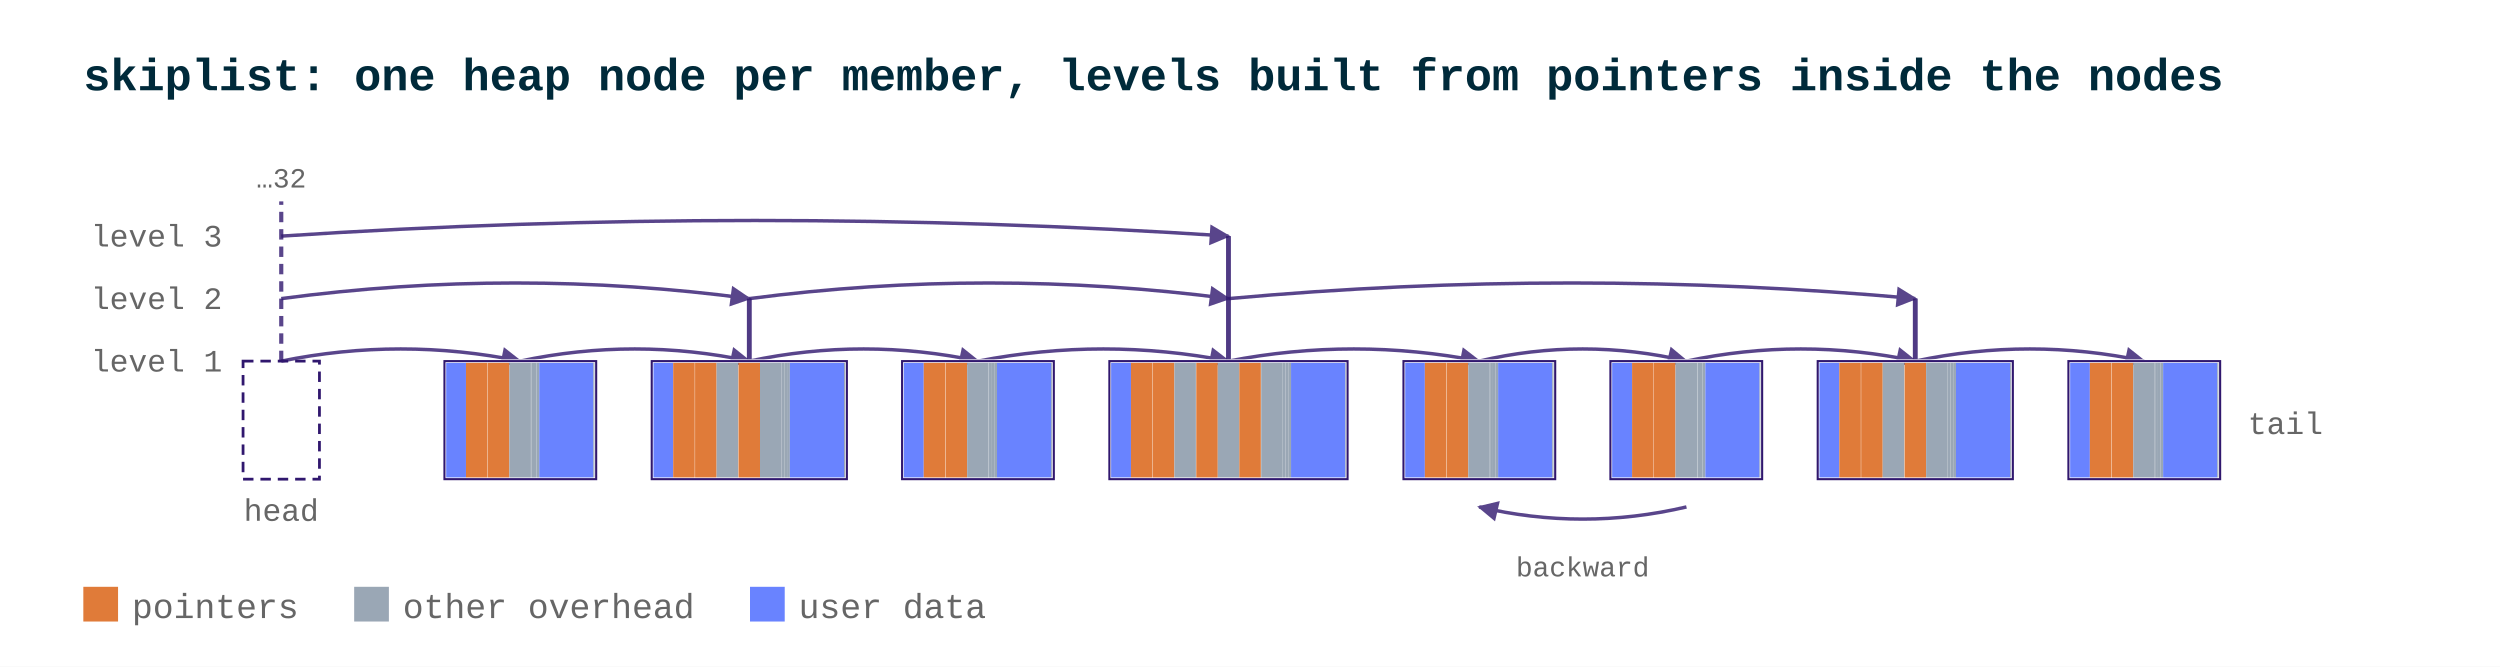
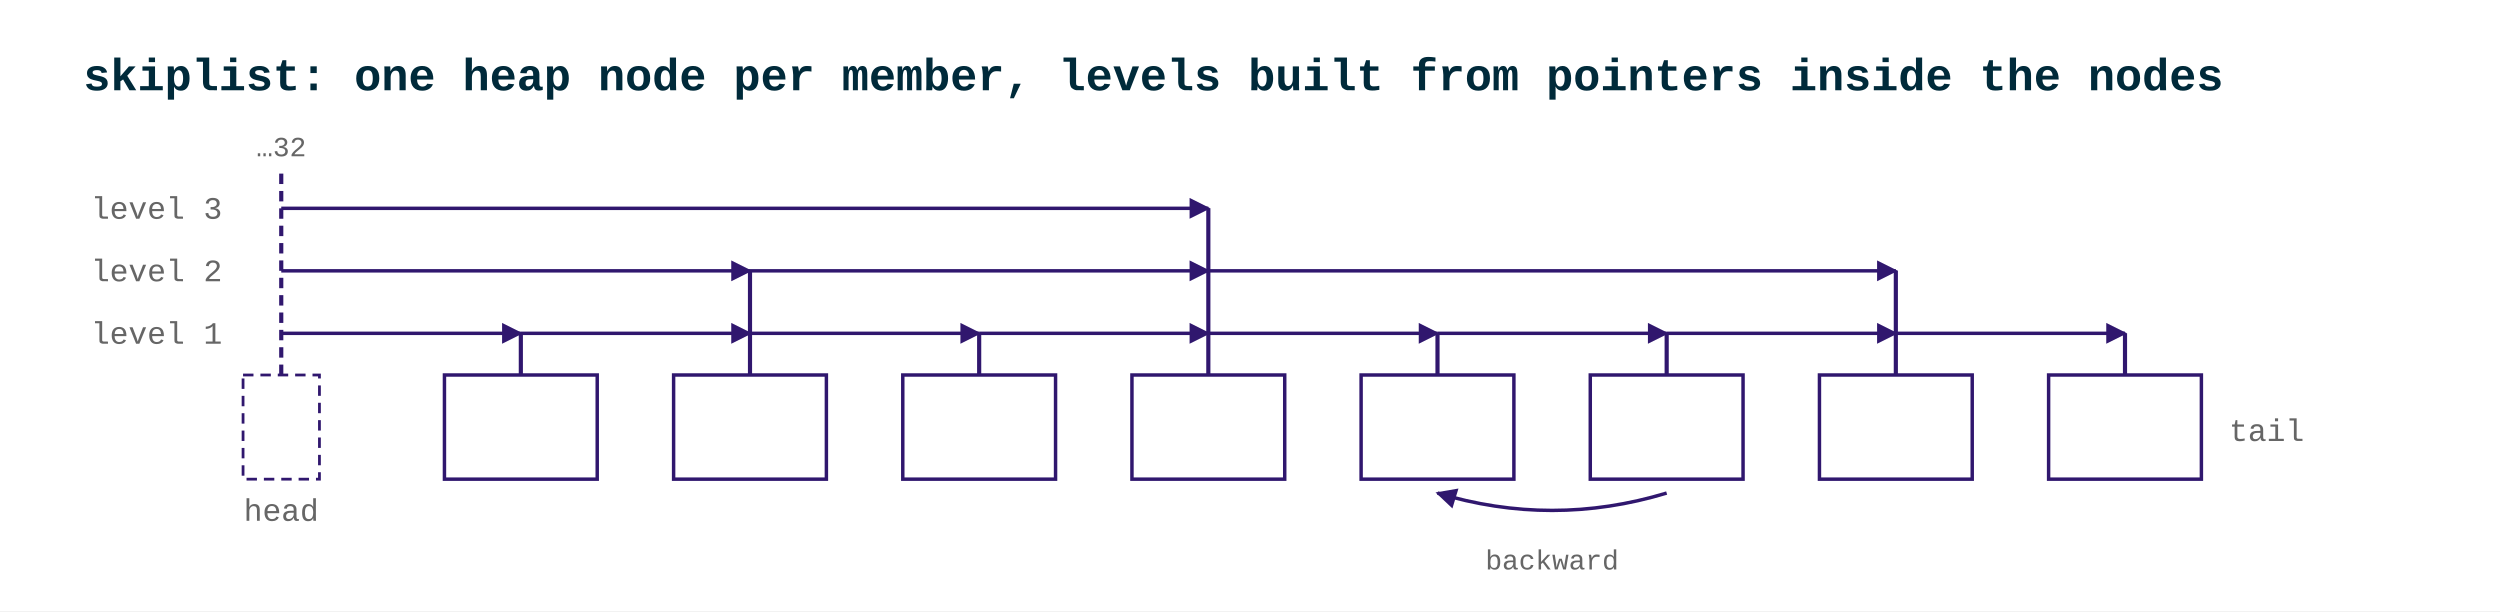
- <svg xmlns="http://www.w3.org/2000/svg" viewBox="0 0 720 192" width="720" height="192" version="1.1" id="svg116">
+ <svg xmlns="http://www.w3.org/2000/svg" viewBox="0 0 720 176" width="720" height="176" version="1.1" id="svg33">
  <rect width="100%" height="100%" fill="#ffffff" id="rect1" />
  <defs id="defs1">
    <marker id="arrow" viewBox="0 0 10 10" refX="9" refY="5" markerWidth="6" markerHeight="6" orient="auto-start-reverse">
      <path d="M 0 0 L 10 5 L 0 10 z" fill="#30176e" id="path1" />
    </marker>
  </defs>
-   <defs id="defs2">
-     <pattern id="fd-hatch" width="6" height="6" patternTransform="rotate(45)" patternUnits="userSpaceOnUse">
-       <rect class="fd-hatch-background" fill="#9aa7b5" width="6" height="6" id="rect2" />
-       <line class="fd-hatch-lines" stroke="#9aa7b5" stroke-width="1.5" x1="0" y1="0" x2="0" y2="6" id="line2" />
-     </pattern>
-   </defs>
-   <text x="24" y="26" font-family="'Fira Mono', Consolas, Menlo, Monaco, 'Courier New', monospace" font-size="13px" font-weight="700" text-anchor="start" fill="#002a3a" id="text2">skiplist: one heap node per member, levels built from pointers inside the nodes</text>
-   <rect x="70.0" y="104.0" width="22.0" height="34.0" fill="none" stroke="#30176e" stroke-width="0.8" stroke-dasharray="3 2" rx="0" id="rect3" />
-   <text x="81.0" y="150.0" font-family="'Fira Mono', Consolas, Menlo, Monaco, 'Courier New', monospace" font-size="9" font-weight="400" text-anchor="middle" fill="#666666" id="text3">head</text>
-   <line x1="81.0" y1="104.0" x2="81.0" y2="58.0" stroke="#30176e" stroke-width="1.2" opacity="0.8" stroke-dasharray="3 2" id="line3" />
-   <text x="81.0" y="54.0" font-family="'Fira Mono', Consolas, Menlo, Monaco, 'Courier New', monospace" font-size="8" font-weight="400" text-anchor="middle" fill="#666666" id="text4">…32</text>
-   <line x1="215.8" y1="104.0" x2="215.8" y2="86.0" stroke="#30176e" stroke-width="1.4" opacity="0.85" id="line4" />
-   <line x1="353.8" y1="104.0" x2="353.8" y2="68.0" stroke="#30176e" stroke-width="1.4" opacity="0.85" id="line5" />
-   <line x1="551.6" y1="104.0" x2="551.6" y2="86.0" stroke="#30176e" stroke-width="1.4" opacity="0.85" id="line6" />
-   <path d="M 81.0 104.0 Q 115.4 97.0 149.8 104.0" fill="none" stroke="#30176e" stroke-width="1" opacity="0.8" marker-end="url(#arrow)" id="path6" />
-   <path d="M 149.8 104.0 Q 182.8 97.0 215.8 104.0" fill="none" stroke="#30176e" stroke-width="1" opacity="0.8" marker-end="url(#arrow)" id="path7" />
-   <path d="M 215.8 104.0 Q 248.7 97.0 281.7 104.0" fill="none" stroke="#30176e" stroke-width="1" opacity="0.8" marker-end="url(#arrow)" id="path8" />
-   <path d="M 281.7 104.0 Q 317.8 97.0 353.8 104.0" fill="none" stroke="#30176e" stroke-width="1" opacity="0.8" marker-end="url(#arrow)" id="path9" />
-   <path d="M 353.8 104.0 Q 389.9 97.0 426.0 104.0" fill="none" stroke="#30176e" stroke-width="1" opacity="0.8" marker-end="url(#arrow)" id="path10" />
-   <path d="M 426.0 104.0 Q 455.8 97.0 485.7 104.0" fill="none" stroke="#30176e" stroke-width="1" opacity="0.8" marker-end="url(#arrow)" id="path11" />
-   <path d="M 485.7 104.0 Q 518.6 97.0 551.6 104.0" fill="none" stroke="#30176e" stroke-width="1" opacity="0.8" marker-end="url(#arrow)" id="path12" />
-   <path d="M 551.6 104.0 Q 584.6 97.0 617.5 104.0" fill="none" stroke="#30176e" stroke-width="1" opacity="0.8" marker-end="url(#arrow)" id="path13" />
-   <text x="64" y="107" font-family="'Fira Mono', Consolas, Menlo, Monaco, 'Courier New', monospace" font-size="9px" font-weight="400" text-anchor="end" fill="#666666" id="text13">level 1</text>
-   <path d="M 81.0 86.0 Q 148.4 77.0 215.8 86.0" fill="none" stroke="#30176e" stroke-width="1" opacity="0.8" marker-end="url(#arrow)" id="path14" />
-   <path d="M 215.8 86.0 Q 284.8 77.0 353.8 86.0" fill="none" stroke="#30176e" stroke-width="1" opacity="0.8" marker-end="url(#arrow)" id="path15" />
-   <path d="M 353.8 86.0 Q 452.7 77.0 551.6 86.0" fill="none" stroke="#30176e" stroke-width="1" opacity="0.8" marker-end="url(#arrow)" id="path16" />
-   <text x="64" y="89" font-family="'Fira Mono', Consolas, Menlo, Monaco, 'Courier New', monospace" font-size="9px" font-weight="400" text-anchor="end" fill="#666666" id="text16">level 2</text>
-   <path d="M 81.0 68.0 Q 217.4 59.0 353.8 68.0" fill="none" stroke="#30176e" stroke-width="1" opacity="0.8" marker-end="url(#arrow)" id="path17" />
-   <text x="64" y="71" font-family="'Fira Mono', Consolas, Menlo, Monaco, 'Courier New', monospace" font-size="9px" font-weight="400" text-anchor="end" fill="#666666" id="text17">level 3</text>
-   <g transform="translate(128.00 104.00)" id="g25">
-     <rect class="fd-role-data" fill="#6983ff" stroke="none" stroke-width="1" x="0.0" y="0.0" width="6.2" height="34" rx="0" id="rect17" />
-     <rect class="fd-role-pointer" fill="#e07b39" stroke="none" stroke-width="1" x="6.2" y="0.0" width="6.2" height="34" rx="0" id="rect18" />
-     <rect class="fd-role-pointer" fill="#e07b39" stroke="none" stroke-width="1" x="12.5" y="0.0" width="6.2" height="34" rx="0" id="rect19" />
-     <rect class="fd-role-overhead" fill="#9aa7b5" stroke="none" stroke-width="1" x="18.7" y="0.0" width="6.2" height="34" rx="0" id="rect20" />
-     <rect class="fd-role-overhead" fill="#9aa7b5" stroke="none" stroke-width="1" x="25.0" y="0.0" width="0.8" height="34" rx="0" id="rect21" />
-     <rect class="fd-role-overhead" fill="#9aa7b5" stroke="none" stroke-width="1" x="25.7" y="0.0" width="0.8" height="34" rx="0" id="rect22" />
-     <rect class="fd-role-overhead" fill="#9aa7b5" stroke="none" stroke-width="1" x="26.5" y="0.0" width="0.8" height="34" rx="0" id="rect23" />
-     <rect class="fd-role-data" fill="#6983ff" stroke="none" stroke-width="1" x="27.3" y="0.0" width="15.6" height="34" rx="0" id="rect24" />
-     <rect class="fd-role-overhead" fill="#9aa7b5" stroke="none" stroke-width="1" x="42.9" y="0.0" width="0.8" height="34" rx="0" id="rect25" />
+   <g font-family="'Fira Mono', Consolas, Menlo, Monaco, 'Courier New', monospace" id="g33">
+     <text x="24" y="26" font-size="13px" font-weight="700" fill="#002a3a" id="text1">skiplist: one heap node per member, levels built from pointers inside the nodes</text>
+     <g font-size="9px" fill="#666666" text-anchor="end" id="g4">
+       <text x="64" y="99" id="text2">level 1</text>
+       <text x="64" y="81" id="text3">level 2</text>
+       <text x="64" y="63" id="text4">level 3</text>
+     </g>
+     <rect x="70" y="108" width="22" height="30" fill="none" stroke="#30176e" stroke-width="0.8" stroke-dasharray="3 2" id="rect4" />
+     <text x="81" y="150" font-size="9" fill="#666666" text-anchor="middle" id="text5">head</text>
+     <line x1="81" y1="108" x2="81" y2="50" stroke="#30176e" stroke-width="1.2" stroke-dasharray="3 2" id="line5" />
+     <text x="81" y="45" font-size="8" fill="#666666" text-anchor="middle" id="text6">…32</text>
+     <g stroke="#30176e" stroke-width="1.2" id="g13">
+       <line x1="150" y1="108" x2="150" y2="96" id="line6" />
+       <line x1="216" y1="108" x2="216" y2="78" id="line7" />
+       <line x1="282" y1="108" x2="282" y2="96" id="line8" />
+       <line x1="348" y1="108" x2="348" y2="60" id="line9" />
+       <line x1="414" y1="108" x2="414" y2="96" id="line10" />
+       <line x1="480" y1="108" x2="480" y2="96" id="line11" />
+       <line x1="546" y1="108" x2="546" y2="78" id="line12" />
+       <line x1="612" y1="108" x2="612" y2="96" id="line13" />
+     </g>
+     <g stroke="#30176e" stroke-width="1" fill="none" marker-end="url(#arrow)" id="g25">
+       <line x1="81" y1="96" x2="150" y2="96" id="line14" />
+       <line x1="150" y1="96" x2="216" y2="96" id="line15" />
+       <line x1="216" y1="96" x2="282" y2="96" id="line16" />
+       <line x1="282" y1="96" x2="348" y2="96" id="line17" />
+       <line x1="348" y1="96" x2="414" y2="96" id="line18" />
+       <line x1="414" y1="96" x2="480" y2="96" id="line19" />
+       <line x1="480" y1="96" x2="546" y2="96" id="line20" />
+       <line x1="546" y1="96" x2="612" y2="96" id="line21" />
+       <line x1="81" y1="78" x2="216" y2="78" id="line22" />
+       <line x1="216" y1="78" x2="348" y2="78" id="line23" />
+       <line x1="348" y1="78" x2="546" y2="78" id="line24" />
+       <line x1="81" y1="60" x2="348" y2="60" id="line25" />
+     </g>
+     <g fill="#ffffff" stroke="#30176e" stroke-width="1" id="g32">
+       <rect x="128" y="108" width="44" height="30" id="rect25" />
+       <rect x="194" y="108" width="44" height="30" id="rect26" />
+       <rect x="260" y="108" width="44" height="30" id="rect27" />
+       <rect x="326" y="108" width="44" height="30" id="rect28" />
+       <rect x="392" y="108" width="44" height="30" id="rect29" />
+       <rect x="458" y="108" width="44" height="30" id="rect30" />
+       <rect x="524" y="108" width="44" height="30" id="rect31" />
+       <rect x="590" y="108" width="44" height="30" id="rect32" />
+     </g>
+     <text x="642" y="127" font-size="9" fill="#666666" id="text32">tail</text>
+     <path d="M 480 142 Q 447 152 414 142" fill="none" stroke="#30176e" stroke-width="1" marker-end="url(#arrow)" id="path32" />
+     <text x="447" y="164" font-size="8" fill="#666666" text-anchor="middle" id="text33">backward</text>
  </g>
-   <rect x="128.0" y="104.0" width="43.7" height="34.0" fill="none" stroke="#ffffff" stroke-width="1" rx="0" id="rect26" />
-   <rect x="128.0" y="104.0" width="43.7" height="34.0" fill="none" stroke="#30176e" stroke-width="0.6" rx="0" id="rect27" />
-   <g transform="translate(187.68 104.00)" id="g38">
-     <rect class="fd-role-data" fill="#6983ff" stroke="none" stroke-width="1" x="0.0" y="0.0" width="6.2" height="34" rx="0" id="rect28" />
-     <rect class="fd-role-pointer" fill="#e07b39" stroke="none" stroke-width="1" x="6.2" y="0.0" width="6.2" height="34" rx="0" id="rect29" />
-     <rect class="fd-role-pointer" fill="#e07b39" stroke="none" stroke-width="1" x="12.5" y="0.0" width="6.2" height="34" rx="0" id="rect30" />
-     <rect class="fd-role-overhead" fill="#9aa7b5" stroke="none" stroke-width="1" x="18.7" y="0.0" width="6.2" height="34" rx="0" id="rect31" />
-     <rect class="fd-role-pointer" fill="#e07b39" stroke="none" stroke-width="1" x="25.0" y="0.0" width="6.2" height="34" rx="0" id="rect32" />
-     <rect class="fd-role-overhead" fill="#9aa7b5" stroke="none" stroke-width="1" x="31.2" y="0.0" width="6.2" height="34" rx="0" id="rect33" />
-     <rect class="fd-role-overhead" fill="#9aa7b5" stroke="none" stroke-width="1" x="37.4" y="0.0" width="0.8" height="34" rx="0" id="rect34" />
-     <rect class="fd-role-overhead" fill="#9aa7b5" stroke="none" stroke-width="1" x="38.2" y="0.0" width="0.8" height="34" rx="0" id="rect35" />
-     <rect class="fd-role-overhead" fill="#9aa7b5" stroke="none" stroke-width="1" x="39.0" y="0.0" width="0.8" height="34" rx="0" id="rect36" />
-     <rect class="fd-role-data" fill="#6983ff" stroke="none" stroke-width="1" x="39.8" y="0.0" width="15.6" height="34" rx="0" id="rect37" />
-     <rect class="fd-role-overhead" fill="#9aa7b5" stroke="none" stroke-width="1" x="55.4" y="0.0" width="0.8" height="34" rx="0" id="rect38" />
-   </g>
-   <rect x="187.7" y="104.0" width="56.2" height="34.0" fill="none" stroke="#ffffff" stroke-width="1" rx="0" id="rect39" />
-   <rect x="187.7" y="104.0" width="56.2" height="34.0" fill="none" stroke="#30176e" stroke-width="0.6" rx="0" id="rect40" />
-   <g transform="translate(259.84 104.00)" id="g49">
-     <rect class="fd-role-data" fill="#6983ff" stroke="none" stroke-width="1" x="0.0" y="0.0" width="6.2" height="34" rx="0" id="rect41" />
-     <rect class="fd-role-pointer" fill="#e07b39" stroke="none" stroke-width="1" x="6.2" y="0.0" width="6.2" height="34" rx="0" id="rect42" />
-     <rect class="fd-role-pointer" fill="#e07b39" stroke="none" stroke-width="1" x="12.5" y="0.0" width="6.2" height="34" rx="0" id="rect43" />
-     <rect class="fd-role-overhead" fill="#9aa7b5" stroke="none" stroke-width="1" x="18.7" y="0.0" width="6.2" height="34" rx="0" id="rect44" />
-     <rect class="fd-role-overhead" fill="#9aa7b5" stroke="none" stroke-width="1" x="25.0" y="0.0" width="0.8" height="34" rx="0" id="rect45" />
-     <rect class="fd-role-overhead" fill="#9aa7b5" stroke="none" stroke-width="1" x="25.7" y="0.0" width="0.8" height="34" rx="0" id="rect46" />
-     <rect class="fd-role-overhead" fill="#9aa7b5" stroke="none" stroke-width="1" x="26.5" y="0.0" width="0.8" height="34" rx="0" id="rect47" />
-     <rect class="fd-role-data" fill="#6983ff" stroke="none" stroke-width="1" x="27.3" y="0.0" width="15.6" height="34" rx="0" id="rect48" />
-     <rect class="fd-role-overhead" fill="#9aa7b5" stroke="none" stroke-width="1" x="42.9" y="0.0" width="0.8" height="34" rx="0" id="rect49" />
-   </g>
-   <rect x="259.8" y="104.0" width="43.7" height="34.0" fill="none" stroke="#ffffff" stroke-width="1" rx="0" id="rect50" />
-   <rect x="259.8" y="104.0" width="43.7" height="34.0" fill="none" stroke="#30176e" stroke-width="0.6" rx="0" id="rect51" />
-   <g transform="translate(319.52 104.00)" id="g64">
-     <rect class="fd-role-data" fill="#6983ff" stroke="none" stroke-width="1" x="0.0" y="0.0" width="6.2" height="34" rx="0" id="rect52" />
-     <rect class="fd-role-pointer" fill="#e07b39" stroke="none" stroke-width="1" x="6.2" y="0.0" width="6.2" height="34" rx="0" id="rect53" />
-     <rect class="fd-role-pointer" fill="#e07b39" stroke="none" stroke-width="1" x="12.5" y="0.0" width="6.2" height="34" rx="0" id="rect54" />
-     <rect class="fd-role-overhead" fill="#9aa7b5" stroke="none" stroke-width="1" x="18.7" y="0.0" width="6.2" height="34" rx="0" id="rect55" />
-     <rect class="fd-role-pointer" fill="#e07b39" stroke="none" stroke-width="1" x="25.0" y="0.0" width="6.2" height="34" rx="0" id="rect56" />
-     <rect class="fd-role-overhead" fill="#9aa7b5" stroke="none" stroke-width="1" x="31.2" y="0.0" width="6.2" height="34" rx="0" id="rect57" />
-     <rect class="fd-role-pointer" fill="#e07b39" stroke="none" stroke-width="1" x="37.4" y="0.0" width="6.2" height="34" rx="0" id="rect58" />
-     <rect class="fd-role-overhead" fill="#9aa7b5" stroke="none" stroke-width="1" x="43.7" y="0.0" width="6.2" height="34" rx="0" id="rect59" />
-     <rect class="fd-role-overhead" fill="#9aa7b5" stroke="none" stroke-width="1" x="49.9" y="0.0" width="0.8" height="34" rx="0" id="rect60" />
-     <rect class="fd-role-overhead" fill="#9aa7b5" stroke="none" stroke-width="1" x="50.7" y="0.0" width="0.8" height="34" rx="0" id="rect61" />
-     <rect class="fd-role-overhead" fill="#9aa7b5" stroke="none" stroke-width="1" x="51.5" y="0.0" width="0.8" height="34" rx="0" id="rect62" />
-     <rect class="fd-role-data" fill="#6983ff" stroke="none" stroke-width="1" x="52.3" y="0.0" width="15.6" height="34" rx="0" id="rect63" />
-     <rect class="fd-role-overhead" fill="#9aa7b5" stroke="none" stroke-width="1" x="67.9" y="0.0" width="0.8" height="34" rx="0" id="rect64" />
-   </g>
-   <rect x="319.5" y="104.0" width="68.6" height="34.0" fill="none" stroke="#ffffff" stroke-width="1" rx="0" id="rect65" />
-   <rect x="319.5" y="104.0" width="68.6" height="34.0" fill="none" stroke="#30176e" stroke-width="0.6" rx="0" id="rect66" />
-   <g transform="translate(404.16 104.00)" id="g75">
-     <rect class="fd-role-data" fill="#6983ff" stroke="none" stroke-width="1" x="0.0" y="0.0" width="6.2" height="34" rx="0" id="rect67" />
-     <rect class="fd-role-pointer" fill="#e07b39" stroke="none" stroke-width="1" x="6.2" y="0.0" width="6.2" height="34" rx="0" id="rect68" />
-     <rect class="fd-role-pointer" fill="#e07b39" stroke="none" stroke-width="1" x="12.5" y="0.0" width="6.2" height="34" rx="0" id="rect69" />
-     <rect class="fd-role-overhead" fill="#9aa7b5" stroke="none" stroke-width="1" x="18.7" y="0.0" width="6.2" height="34" rx="0" id="rect70" />
-     <rect class="fd-role-overhead" fill="#9aa7b5" stroke="none" stroke-width="1" x="25.0" y="0.0" width="0.8" height="34" rx="0" id="rect71" />
-     <rect class="fd-role-overhead" fill="#9aa7b5" stroke="none" stroke-width="1" x="25.7" y="0.0" width="0.8" height="34" rx="0" id="rect72" />
-     <rect class="fd-role-overhead" fill="#9aa7b5" stroke="none" stroke-width="1" x="26.5" y="0.0" width="0.8" height="34" rx="0" id="rect73" />
-     <rect class="fd-role-data" fill="#6983ff" stroke="none" stroke-width="1" x="27.3" y="0.0" width="15.6" height="34" rx="0" id="rect74" />
-     <rect class="fd-role-overhead" fill="#9aa7b5" stroke="none" stroke-width="1" x="42.9" y="0.0" width="0.8" height="34" rx="0" id="rect75" />
-   </g>
-   <rect x="404.2" y="104.0" width="43.7" height="34.0" fill="none" stroke="#ffffff" stroke-width="1" rx="0" id="rect76" />
-   <rect x="404.2" y="104.0" width="43.7" height="34.0" fill="none" stroke="#30176e" stroke-width="0.6" rx="0" id="rect77" />
-   <g transform="translate(463.84 104.00)" id="g86">
-     <rect class="fd-role-data" fill="#6983ff" stroke="none" stroke-width="1" x="0.0" y="0.0" width="6.2" height="34" rx="0" id="rect78" />
-     <rect class="fd-role-pointer" fill="#e07b39" stroke="none" stroke-width="1" x="6.2" y="0.0" width="6.2" height="34" rx="0" id="rect79" />
-     <rect class="fd-role-pointer" fill="#e07b39" stroke="none" stroke-width="1" x="12.5" y="0.0" width="6.2" height="34" rx="0" id="rect80" />
-     <rect class="fd-role-overhead" fill="#9aa7b5" stroke="none" stroke-width="1" x="18.7" y="0.0" width="6.2" height="34" rx="0" id="rect81" />
-     <rect class="fd-role-overhead" fill="#9aa7b5" stroke="none" stroke-width="1" x="25.0" y="0.0" width="0.8" height="34" rx="0" id="rect82" />
-     <rect class="fd-role-overhead" fill="#9aa7b5" stroke="none" stroke-width="1" x="25.7" y="0.0" width="0.8" height="34" rx="0" id="rect83" />
-     <rect class="fd-role-overhead" fill="#9aa7b5" stroke="none" stroke-width="1" x="26.5" y="0.0" width="0.8" height="34" rx="0" id="rect84" />
-     <rect class="fd-role-data" fill="#6983ff" stroke="none" stroke-width="1" x="27.3" y="0.0" width="15.6" height="34" rx="0" id="rect85" />
-     <rect class="fd-role-overhead" fill="#9aa7b5" stroke="none" stroke-width="1" x="42.9" y="0.0" width="0.8" height="34" rx="0" id="rect86" />
-   </g>
-   <rect x="463.8" y="104.0" width="43.7" height="34.0" fill="none" stroke="#ffffff" stroke-width="1" rx="0" id="rect87" />
-   <rect x="463.8" y="104.0" width="43.7" height="34.0" fill="none" stroke="#30176e" stroke-width="0.6" rx="0" id="rect88" />
-   <g transform="translate(523.52 104.00)" id="g99">
-     <rect class="fd-role-data" fill="#6983ff" stroke="none" stroke-width="1" x="0.0" y="0.0" width="6.2" height="34" rx="0" id="rect89" />
-     <rect class="fd-role-pointer" fill="#e07b39" stroke="none" stroke-width="1" x="6.2" y="0.0" width="6.2" height="34" rx="0" id="rect90" />
-     <rect class="fd-role-pointer" fill="#e07b39" stroke="none" stroke-width="1" x="12.5" y="0.0" width="6.2" height="34" rx="0" id="rect91" />
-     <rect class="fd-role-overhead" fill="#9aa7b5" stroke="none" stroke-width="1" x="18.7" y="0.0" width="6.2" height="34" rx="0" id="rect92" />
-     <rect class="fd-role-pointer" fill="#e07b39" stroke="none" stroke-width="1" x="25.0" y="0.0" width="6.2" height="34" rx="0" id="rect93" />
-     <rect class="fd-role-overhead" fill="#9aa7b5" stroke="none" stroke-width="1" x="31.2" y="0.0" width="6.2" height="34" rx="0" id="rect94" />
-     <rect class="fd-role-overhead" fill="#9aa7b5" stroke="none" stroke-width="1" x="37.4" y="0.0" width="0.8" height="34" rx="0" id="rect95" />
-     <rect class="fd-role-overhead" fill="#9aa7b5" stroke="none" stroke-width="1" x="38.2" y="0.0" width="0.8" height="34" rx="0" id="rect96" />
-     <rect class="fd-role-overhead" fill="#9aa7b5" stroke="none" stroke-width="1" x="39.0" y="0.0" width="0.8" height="34" rx="0" id="rect97" />
-     <rect class="fd-role-data" fill="#6983ff" stroke="none" stroke-width="1" x="39.8" y="0.0" width="15.6" height="34" rx="0" id="rect98" />
-     <rect class="fd-role-overhead" fill="#9aa7b5" stroke="none" stroke-width="1" x="55.4" y="0.0" width="0.8" height="34" rx="0" id="rect99" />
-   </g>
-   <rect x="523.5" y="104.0" width="56.2" height="34.0" fill="none" stroke="#ffffff" stroke-width="1" rx="0" id="rect100" />
-   <rect x="523.5" y="104.0" width="56.2" height="34.0" fill="none" stroke="#30176e" stroke-width="0.6" rx="0" id="rect101" />
-   <g transform="translate(595.68 104.00)" id="g110">
-     <rect class="fd-role-data" fill="#6983ff" stroke="none" stroke-width="1" x="0.0" y="0.0" width="6.2" height="34" rx="0" id="rect102" />
-     <rect class="fd-role-pointer" fill="#e07b39" stroke="none" stroke-width="1" x="6.2" y="0.0" width="6.2" height="34" rx="0" id="rect103" />
-     <rect class="fd-role-pointer" fill="#e07b39" stroke="none" stroke-width="1" x="12.5" y="0.0" width="6.2" height="34" rx="0" id="rect104" />
-     <rect class="fd-role-overhead" fill="#9aa7b5" stroke="none" stroke-width="1" x="18.7" y="0.0" width="6.2" height="34" rx="0" id="rect105" />
-     <rect class="fd-role-overhead" fill="#9aa7b5" stroke="none" stroke-width="1" x="25.0" y="0.0" width="0.8" height="34" rx="0" id="rect106" />
-     <rect class="fd-role-overhead" fill="#9aa7b5" stroke="none" stroke-width="1" x="25.7" y="0.0" width="0.8" height="34" rx="0" id="rect107" />
-     <rect class="fd-role-overhead" fill="#9aa7b5" stroke="none" stroke-width="1" x="26.5" y="0.0" width="0.8" height="34" rx="0" id="rect108" />
-     <rect class="fd-role-data" fill="#6983ff" stroke="none" stroke-width="1" x="27.3" y="0.0" width="15.6" height="34" rx="0" id="rect109" />
-     <rect class="fd-role-overhead" fill="#9aa7b5" stroke="none" stroke-width="1" x="42.9" y="0.0" width="0.8" height="34" rx="0" id="rect110" />
-   </g>
-   <rect x="595.7" y="104.0" width="43.7" height="34.0" fill="none" stroke="#ffffff" stroke-width="1" rx="0" id="rect111" />
-   <rect x="595.7" y="104.0" width="43.7" height="34.0" fill="none" stroke="#30176e" stroke-width="0.6" rx="0" id="rect112" />
-   <text x="647.4" y="125.0" font-family="'Fira Mono', Consolas, Menlo, Monaco, 'Courier New', monospace" font-size="9" font-weight="400" text-anchor="start" fill="#666666" id="text112">tail</text>
-   <path d="M 485.7 146.0 Q 455.8 153.0 426.0 146.0" fill="none" stroke="#30176e" stroke-width="1" opacity="0.8" marker-end="url(#arrow)" id="path112" />
-   <text x="455.8" y="166.0" font-family="'Fira Mono', Consolas, Menlo, Monaco, 'Courier New', monospace" font-size="8" font-weight="400" text-anchor="middle" fill="#666666" id="text113">backward</text>
-   <rect x="24.0" y="169.0" width="10.0" height="10.0" fill="#e07b39" stroke="none" rx="0" id="rect113" />
-   <text x="38.0" y="178.0" font-family="'Fira Mono', Consolas, Menlo, Monaco, 'Courier New', monospace" font-size="10" font-weight="400" text-anchor="start" fill="#666666" id="text114">pointers</text>
-   <rect x="102.0" y="169.0" width="10.0" height="10.0" fill="#9aa7b5" stroke="none" rx="0" id="rect114" />
-   <text x="116.0" y="178.0" font-family="'Fira Mono', Consolas, Menlo, Monaco, 'Courier New', monospace" font-size="10" font-weight="400" text-anchor="start" fill="#666666" id="text115">other overhead</text>
-   <rect x="216.0" y="169.0" width="10.0" height="10.0" fill="#6983ff" stroke="none" rx="0" id="rect115" />
-   <text x="230.0" y="178.0" font-family="'Fira Mono', Consolas, Menlo, Monaco, 'Courier New', monospace" font-size="10" font-weight="400" text-anchor="start" fill="#666666" id="text116">user data</text>
</svg>
